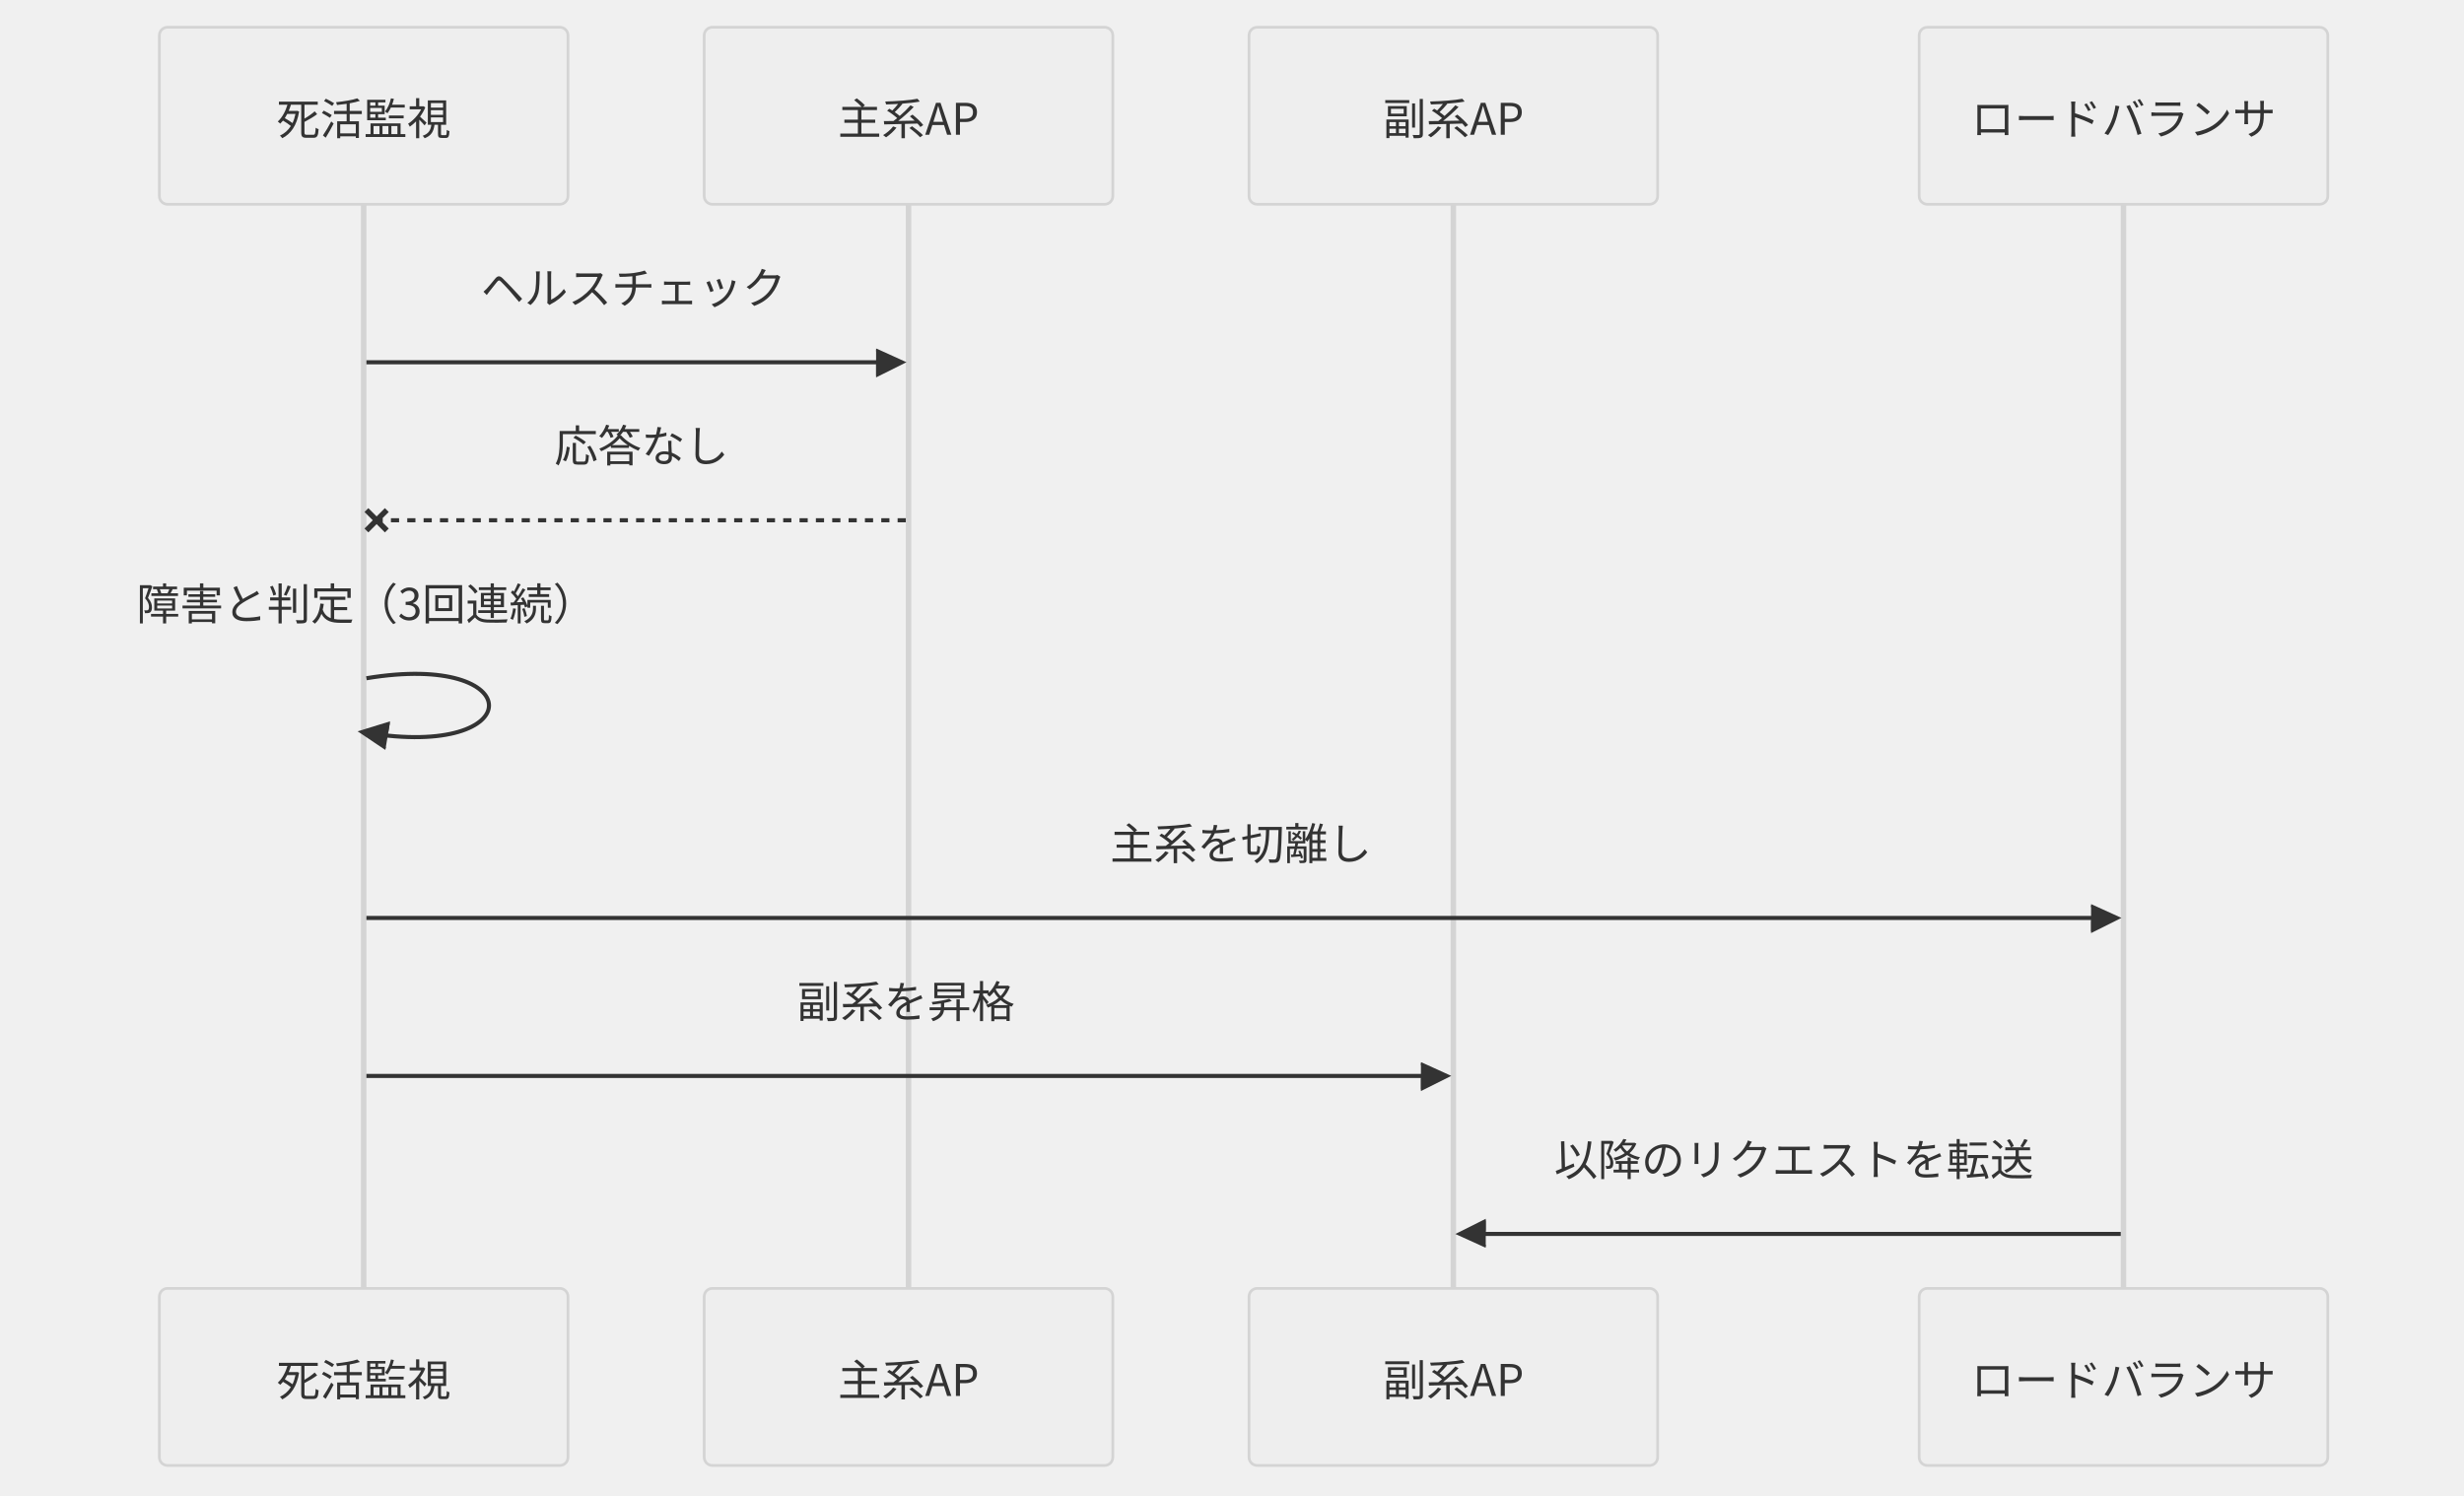
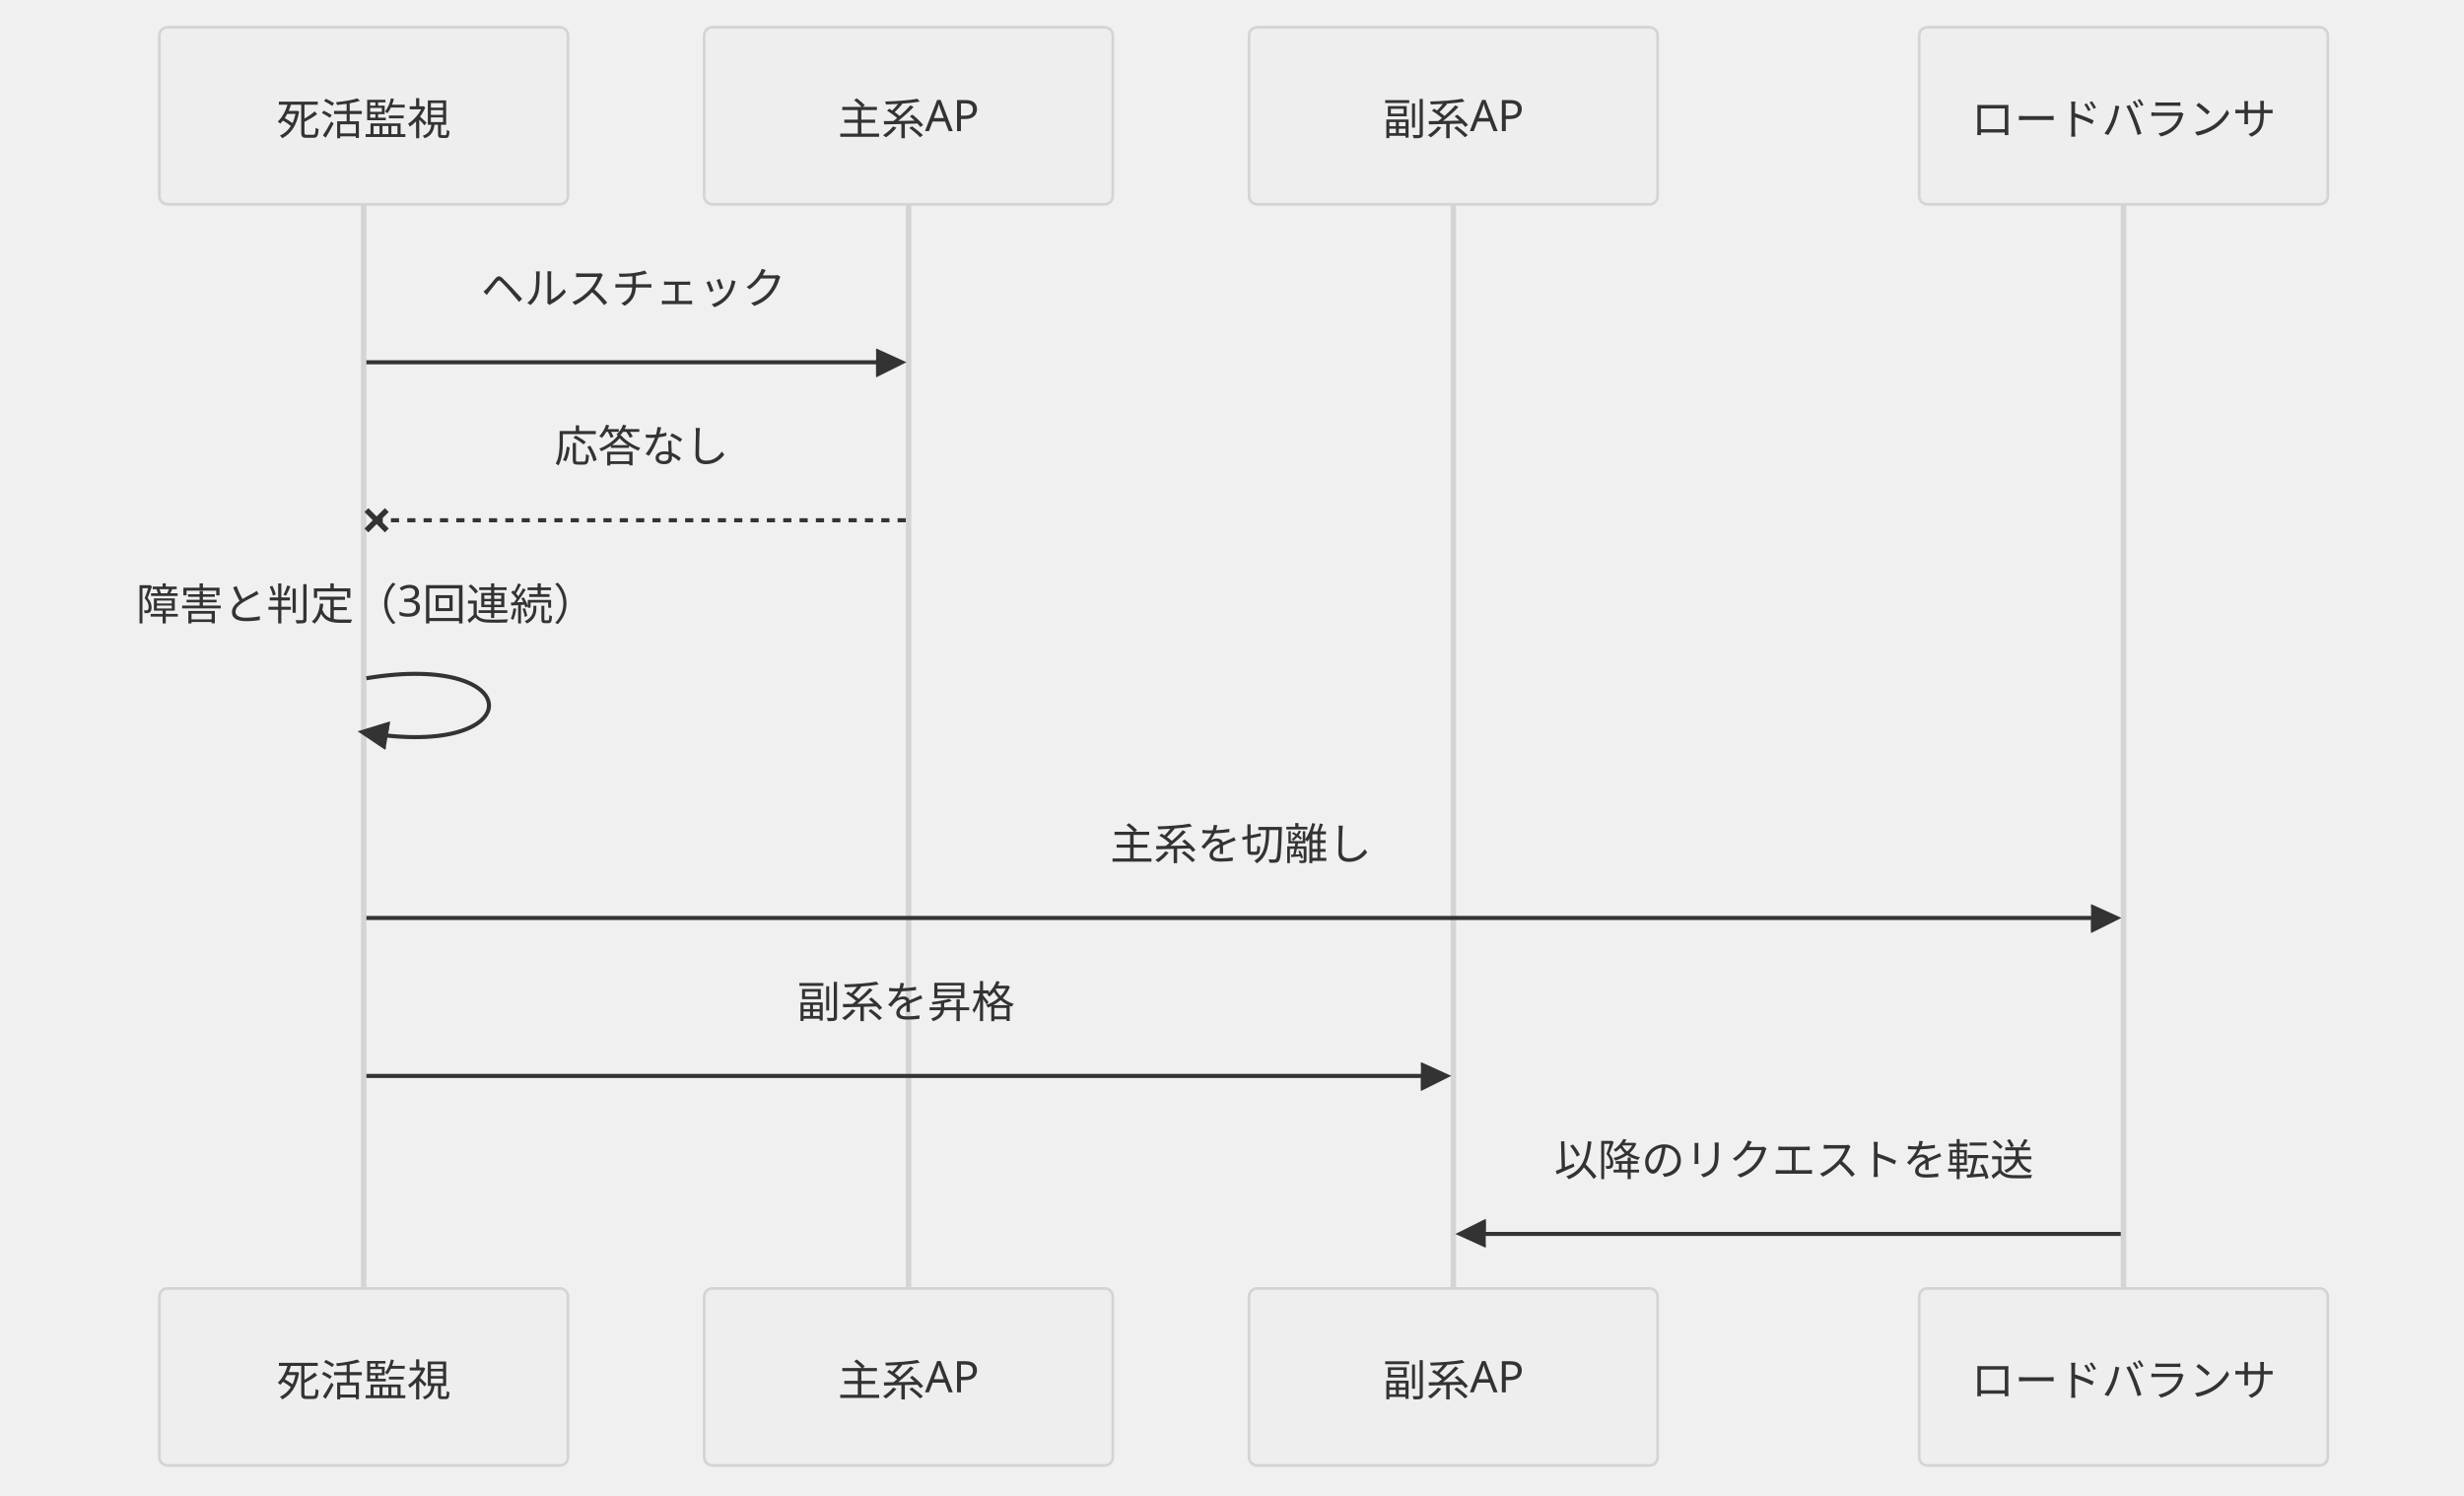
<svg xmlns="http://www.w3.org/2000/svg" id="my-svg" width="100%" style="max-width: 904.5px; background-color: transparent;" viewBox="-58.5 -10 904.5 549" role="graphics-document document" aria-roledescription="sequence">
  <g>
    <rect x="646" y="463" fill="#eaeaea" stroke="#666" width="150" height="65" name="L" rx="3" ry="3" class="actor actor-bottom" />
    <text x="721" y="495.5" dominant-baseline="central" alignment-baseline="central" class="actor actor-box" style="text-anchor: middle; font-size: 16px; font-weight: 400;">
      <tspan x="721" dy="0">ロードバランサ</tspan>
    </text>
  </g>
  <g>
    <rect x="400" y="463" fill="#eaeaea" stroke="#666" width="150" height="65" name="B" rx="3" ry="3" class="actor actor-bottom" />
    <text x="475" y="495.5" dominant-baseline="central" alignment-baseline="central" class="actor actor-box" style="text-anchor: middle; font-size: 16px; font-weight: 400;">
      <tspan x="475" dy="0">副系AP</tspan>
    </text>
  </g>
  <g>
    <rect x="200" y="463" fill="#eaeaea" stroke="#666" width="150" height="65" name="P" rx="3" ry="3" class="actor actor-bottom" />
    <text x="275" y="495.5" dominant-baseline="central" alignment-baseline="central" class="actor actor-box" style="text-anchor: middle; font-size: 16px; font-weight: 400;">
      <tspan x="275" dy="0">主系AP</tspan>
    </text>
  </g>
  <g>
    <rect x="0" y="463" fill="#eaeaea" stroke="#666" width="150" height="65" name="H" rx="3" ry="3" class="actor actor-bottom" />
    <text x="75" y="495.5" dominant-baseline="central" alignment-baseline="central" class="actor actor-box" style="text-anchor: middle; font-size: 16px; font-weight: 400;">
      <tspan x="75" dy="0">死活監視</tspan>
    </text>
  </g>
  <g>
    <line id="actor3" x1="721" y1="65" x2="721" y2="463" class="actor-line 200" stroke-width="0.5px" stroke="#999" name="L" data-et="life-line" data-id="L" />
    <g id="root-3" data-et="participant" data-type="participant" data-id="L">
      <rect x="646" y="0" fill="#eaeaea" stroke="#666" width="150" height="65" name="L" rx="3" ry="3" class="actor actor-top" />
      <text x="721" y="32.5" dominant-baseline="central" alignment-baseline="central" class="actor actor-box" style="text-anchor: middle; font-size: 16px; font-weight: 400;">
        <tspan x="721" dy="0">ロードバランサ</tspan>
      </text>
    </g>
  </g>
  <g>
    <line id="actor2" x1="475" y1="65" x2="475" y2="463" class="actor-line 200" stroke-width="0.5px" stroke="#999" name="B" data-et="life-line" data-id="B" />
    <g id="root-2" data-et="participant" data-type="participant" data-id="B">
      <rect x="400" y="0" fill="#eaeaea" stroke="#666" width="150" height="65" name="B" rx="3" ry="3" class="actor actor-top" />
      <text x="475" y="32.5" dominant-baseline="central" alignment-baseline="central" class="actor actor-box" style="text-anchor: middle; font-size: 16px; font-weight: 400;">
        <tspan x="475" dy="0">副系AP</tspan>
      </text>
    </g>
  </g>
  <g>
    <line id="actor1" x1="275" y1="65" x2="275" y2="463" class="actor-line 200" stroke-width="0.5px" stroke="#999" name="P" data-et="life-line" data-id="P" />
    <g id="root-1" data-et="participant" data-type="participant" data-id="P">
      <rect x="200" y="0" fill="#eaeaea" stroke="#666" width="150" height="65" name="P" rx="3" ry="3" class="actor actor-top" />
      <text x="275" y="32.5" dominant-baseline="central" alignment-baseline="central" class="actor actor-box" style="text-anchor: middle; font-size: 16px; font-weight: 400;">
        <tspan x="275" dy="0">主系AP</tspan>
      </text>
    </g>
  </g>
  <g>
    <line id="actor0" x1="75" y1="65" x2="75" y2="463" class="actor-line 200" stroke-width="0.5px" stroke="#999" name="H" data-et="life-line" data-id="H" />
    <g id="root-0" data-et="participant" data-type="participant" data-id="H">
      <rect x="0" y="0" fill="#eaeaea" stroke="#666" width="150" height="65" name="H" rx="3" ry="3" class="actor actor-top" />
      <text x="75" y="32.5" dominant-baseline="central" alignment-baseline="central" class="actor actor-box" style="text-anchor: middle; font-size: 16px; font-weight: 400;">
        <tspan x="75" dy="0">死活監視</tspan>
      </text>
    </g>
  </g>
-   <style>#my-svg{font-family:Noto Sans CJK JP,Yu Gothic,sans-serif;font-size:16px;fill:#000000;}@keyframes edge-animation-frame{from{stroke-dashoffset:0;}}@keyframes dash{to{stroke-dashoffset:0;}}#my-svg .edge-animation-slow{stroke-dasharray:9,5!important;stroke-dashoffset:900;animation:dash 50s linear infinite;stroke-linecap:round;}#my-svg .edge-animation-fast{stroke-dasharray:9,5!important;stroke-dashoffset:900;animation:dash 20s linear infinite;stroke-linecap:round;}#my-svg .error-icon{fill:#552222;}#my-svg .error-text{fill:#552222;stroke:#552222;}#my-svg .edge-thickness-normal{stroke-width:1px;}#my-svg .edge-thickness-thick{stroke-width:3.5px;}#my-svg .edge-pattern-solid{stroke-dasharray:0;}#my-svg .edge-thickness-invisible{stroke-width:0;fill:none;}#my-svg .edge-pattern-dashed{stroke-dasharray:3;}#my-svg .edge-pattern-dotted{stroke-dasharray:2;}#my-svg .marker{fill:#666;stroke:#666;}#my-svg .marker.cross{stroke:#666;}#my-svg svg{font-family:Noto Sans CJK JP,Yu Gothic,sans-serif;font-size:16px;}#my-svg p{margin:0;}#my-svg .actor{stroke:hsl(0, 0%, 83%);fill:#eee;stroke-width:1;}#my-svg rect.actor.outer-path[data-look="neo"]{filter:drop-shadow( 1px 2px 2px rgba(185,185,185,1));}#my-svg rect.note[data-look="neo"]{stroke:#999;fill:#666;filter:drop-shadow( 1px 2px 2px rgba(185,185,185,1));}#my-svg text.actor&gt;tspan{fill:#333;stroke:none;}#my-svg .actor-line{stroke:hsl(0, 0%, 83%);}#my-svg .innerArc{stroke-width:1.5;stroke-dasharray:none;}#my-svg .messageLine0{stroke-width:1.5;stroke-dasharray:none;stroke:#333;}#my-svg .messageLine1{stroke-width:1.5;stroke-dasharray:2,2;stroke:#333;}#my-svg [id$="-arrowhead"] path{fill:#333;stroke:#333;}#my-svg .sequenceNumber{fill:white;}#my-svg [id$="-sequencenumber"]{fill:#333;}#my-svg [id$="-crosshead"] path{fill:#333;stroke:#333;}#my-svg .messageText{fill:#333;stroke:none;}#my-svg .labelBox{stroke:hsl(0, 0%, 83%);fill:#eee;filter:none;}#my-svg .labelText,#my-svg .labelText&gt;tspan{fill:#333;stroke:none;}#my-svg .loopText,#my-svg .loopText&gt;tspan{fill:#333;stroke:none;}#my-svg .sectionTitle,#my-svg .sectionTitle&gt;tspan{fill:#333;stroke:none;}#my-svg .loopLine{stroke-width:2px;stroke-dasharray:2,2;stroke:hsl(0, 0%, 83%);fill:hsl(0, 0%, 83%);}#my-svg .note{stroke:#999;fill:#666;}#my-svg .noteText,#my-svg .noteText&gt;tspan{fill:#fff;stroke:none;font-weight:normal;}#my-svg .activation0{fill:#f4f4f4;stroke:#666;}#my-svg .activation1{fill:#f4f4f4;stroke:#666;}#my-svg .activation2{fill:#f4f4f4;stroke:#666;}#my-svg .actorPopupMenu{position:absolute;}#my-svg .actorPopupMenuPanel{position:absolute;fill:#eee;box-shadow:0px 8px 16px 0px rgba(0,0,0,0.2);filter:drop-shadow(3px 5px 2px rgb(0 0 0 / 0.4));}#my-svg .actor-man circle,#my-svg line{fill:#eee;stroke-width:2px;}#my-svg g rect.rect{filter:drop-shadow( 1px 2px 2px rgba(185,185,185,1));stroke:#999;}#my-svg .node .neo-node{stroke:#999;}#my-svg [data-look="neo"].node rect,#my-svg [data-look="neo"].cluster rect,#my-svg [data-look="neo"].node polygon{stroke:url(#my-svg-gradient);filter:drop-shadow( 1px 2px 2px rgba(185,185,185,1));}#my-svg [data-look="neo"].swimlane.cluster rect{filter:none;}#my-svg [data-look="neo"].node path{stroke:url(#my-svg-gradient);stroke-width:1px;}#my-svg [data-look="neo"].node .outer-path{filter:drop-shadow( 1px 2px 2px rgba(185,185,185,1));}#my-svg [data-look="neo"].node .neo-line path{stroke:#999;filter:none;}#my-svg [data-look="neo"].node circle{stroke:url(#my-svg-gradient);filter:drop-shadow( 1px 2px 2px rgba(185,185,185,1));}#my-svg [data-look="neo"].node circle .state-start{fill:#000000;}#my-svg [data-look="neo"].icon-shape .icon{fill:url(#my-svg-gradient);filter:drop-shadow( 1px 2px 2px rgba(185,185,185,1));}#my-svg [data-look="neo"].icon-shape .icon-neo path{stroke:url(#my-svg-gradient);filter:drop-shadow( 1px 2px 2px rgba(185,185,185,1));}#my-svg :root{--mermaid-font-family:"trebuchet ms",verdana,arial,sans-serif;}</style>
+   <style>#my-svg{font-family:Meiryo UI,Yu Gothic,MS PGothic,sans-serif;font-size:16px;fill:#000000;}@keyframes edge-animation-frame{from{stroke-dashoffset:0;}}@keyframes dash{to{stroke-dashoffset:0;}}#my-svg .edge-animation-slow{stroke-dasharray:9,5!important;stroke-dashoffset:900;animation:dash 50s linear infinite;stroke-linecap:round;}#my-svg .edge-animation-fast{stroke-dasharray:9,5!important;stroke-dashoffset:900;animation:dash 20s linear infinite;stroke-linecap:round;}#my-svg .error-icon{fill:#552222;}#my-svg .error-text{fill:#552222;stroke:#552222;}#my-svg .edge-thickness-normal{stroke-width:1px;}#my-svg .edge-thickness-thick{stroke-width:3.5px;}#my-svg .edge-pattern-solid{stroke-dasharray:0;}#my-svg .edge-thickness-invisible{stroke-width:0;fill:none;}#my-svg .edge-pattern-dashed{stroke-dasharray:3;}#my-svg .edge-pattern-dotted{stroke-dasharray:2;}#my-svg .marker{fill:#666;stroke:#666;}#my-svg .marker.cross{stroke:#666;}#my-svg svg{font-family:Meiryo UI,Yu Gothic,MS PGothic,sans-serif;font-size:16px;}#my-svg p{margin:0;}#my-svg .actor{stroke:hsl(0, 0%, 83%);fill:#eee;stroke-width:1;}#my-svg rect.actor.outer-path[data-look="neo"]{filter:drop-shadow( 1px 2px 2px rgba(185,185,185,1));}#my-svg rect.note[data-look="neo"]{stroke:#999;fill:#666;filter:drop-shadow( 1px 2px 2px rgba(185,185,185,1));}#my-svg text.actor&gt;tspan{fill:#333;stroke:none;}#my-svg .actor-line{stroke:hsl(0, 0%, 83%);}#my-svg .innerArc{stroke-width:1.5;stroke-dasharray:none;}#my-svg .messageLine0{stroke-width:1.5;stroke-dasharray:none;stroke:#333;}#my-svg .messageLine1{stroke-width:1.5;stroke-dasharray:2,2;stroke:#333;}#my-svg [id$="-arrowhead"] path{fill:#333;stroke:#333;}#my-svg .sequenceNumber{fill:white;}#my-svg [id$="-sequencenumber"]{fill:#333;}#my-svg [id$="-crosshead"] path{fill:#333;stroke:#333;}#my-svg .messageText{fill:#333;stroke:none;}#my-svg .labelBox{stroke:hsl(0, 0%, 83%);fill:#eee;filter:none;}#my-svg .labelText,#my-svg .labelText&gt;tspan{fill:#333;stroke:none;}#my-svg .loopText,#my-svg .loopText&gt;tspan{fill:#333;stroke:none;}#my-svg .sectionTitle,#my-svg .sectionTitle&gt;tspan{fill:#333;stroke:none;}#my-svg .loopLine{stroke-width:2px;stroke-dasharray:2,2;stroke:hsl(0, 0%, 83%);fill:hsl(0, 0%, 83%);}#my-svg .note{stroke:#999;fill:#666;}#my-svg .noteText,#my-svg .noteText&gt;tspan{fill:#fff;stroke:none;font-weight:normal;}#my-svg .activation0{fill:#f4f4f4;stroke:#666;}#my-svg .activation1{fill:#f4f4f4;stroke:#666;}#my-svg .activation2{fill:#f4f4f4;stroke:#666;}#my-svg .actorPopupMenu{position:absolute;}#my-svg .actorPopupMenuPanel{position:absolute;fill:#eee;box-shadow:0px 8px 16px 0px rgba(0,0,0,0.2);filter:drop-shadow(3px 5px 2px rgb(0 0 0 / 0.4));}#my-svg .actor-man circle,#my-svg line{fill:#eee;stroke-width:2px;}#my-svg g rect.rect{filter:drop-shadow( 1px 2px 2px rgba(185,185,185,1));stroke:#999;}#my-svg .node .neo-node{stroke:#999;}#my-svg [data-look="neo"].node rect,#my-svg [data-look="neo"].cluster rect,#my-svg [data-look="neo"].node polygon{stroke:url(#my-svg-gradient);filter:drop-shadow( 1px 2px 2px rgba(185,185,185,1));}#my-svg [data-look="neo"].swimlane.cluster rect{filter:none;}#my-svg [data-look="neo"].node path{stroke:url(#my-svg-gradient);stroke-width:1px;}#my-svg [data-look="neo"].node .outer-path{filter:drop-shadow( 1px 2px 2px rgba(185,185,185,1));}#my-svg [data-look="neo"].node .neo-line path{stroke:#999;filter:none;}#my-svg [data-look="neo"].node circle{stroke:url(#my-svg-gradient);filter:drop-shadow( 1px 2px 2px rgba(185,185,185,1));}#my-svg [data-look="neo"].node circle .state-start{fill:#000000;}#my-svg [data-look="neo"].icon-shape .icon{fill:url(#my-svg-gradient);filter:drop-shadow( 1px 2px 2px rgba(185,185,185,1));}#my-svg [data-look="neo"].icon-shape .icon-neo path{stroke:url(#my-svg-gradient);filter:drop-shadow( 1px 2px 2px rgba(185,185,185,1));}#my-svg :root{--mermaid-font-family:"trebuchet ms",verdana,arial,sans-serif;}</style>
  <g />
  <defs>
    <symbol id="my-svg-computer" width="24" height="24">
      <path transform="scale(.5)" d="M2 2v13h20v-13h-20zm18 11h-16v-9h16v9zm-10.228 6l.466-1h3.524l.467 1h-4.457zm14.228 3h-24l2-6h2.104l-1.33 4h18.45l-1.297-4h2.073l2 6zm-5-10h-14v-7h14v7z" />
    </symbol>
  </defs>
  <defs>
    <symbol id="my-svg-database" fill-rule="evenodd" clip-rule="evenodd">
      <path transform="scale(.5)" d="M12.258.001l.256.004.255.005.253.008.251.01.249.012.247.015.246.016.242.019.241.02.239.023.236.024.233.027.231.028.229.031.225.032.223.034.22.036.217.038.214.04.211.041.208.043.205.045.201.046.198.048.194.05.191.051.187.053.183.054.18.056.175.057.172.059.168.06.163.061.16.063.155.064.15.066.074.033.073.033.071.034.07.034.069.035.068.035.067.035.066.035.064.036.064.036.062.036.06.036.06.037.058.037.058.037.055.038.055.038.053.038.052.038.051.039.05.039.048.039.047.039.045.04.044.04.043.04.041.04.04.041.039.041.037.041.036.041.034.041.033.042.032.042.03.042.029.042.027.042.026.043.024.043.023.043.021.043.02.043.018.044.017.043.015.044.013.044.012.044.011.045.009.044.007.045.006.045.004.045.002.045.001.045v17l-.001.045-.002.045-.004.045-.006.045-.007.045-.009.044-.011.045-.012.044-.013.044-.015.044-.017.043-.018.044-.02.043-.021.043-.023.043-.024.043-.026.043-.027.042-.029.042-.03.042-.032.042-.033.042-.034.041-.036.041-.037.041-.039.041-.04.041-.041.04-.043.04-.044.04-.045.04-.047.039-.048.039-.05.039-.051.039-.052.038-.053.038-.055.038-.055.038-.058.037-.058.037-.06.037-.06.036-.062.036-.064.036-.064.036-.066.035-.067.035-.068.035-.069.035-.07.034-.071.034-.073.033-.074.033-.15.066-.155.064-.16.063-.163.061-.168.06-.172.059-.175.057-.18.056-.183.054-.187.053-.191.051-.194.05-.198.048-.201.046-.205.045-.208.043-.211.041-.214.04-.217.038-.22.036-.223.034-.225.032-.229.031-.231.028-.233.027-.236.024-.239.023-.241.02-.242.019-.246.016-.247.015-.249.012-.251.01-.253.008-.255.005-.256.004-.258.001-.258-.001-.256-.004-.255-.005-.253-.008-.251-.01-.249-.012-.247-.015-.245-.016-.243-.019-.241-.02-.238-.023-.236-.024-.234-.027-.231-.028-.228-.031-.226-.032-.223-.034-.22-.036-.217-.038-.214-.04-.211-.041-.208-.043-.204-.045-.201-.046-.198-.048-.195-.05-.19-.051-.187-.053-.184-.054-.179-.056-.176-.057-.172-.059-.167-.06-.164-.061-.159-.063-.155-.064-.151-.066-.074-.033-.072-.033-.072-.034-.07-.034-.069-.035-.068-.035-.067-.035-.066-.035-.064-.036-.063-.036-.062-.036-.061-.036-.06-.037-.058-.037-.057-.037-.056-.038-.055-.038-.053-.038-.052-.038-.051-.039-.049-.039-.049-.039-.046-.039-.046-.04-.044-.04-.043-.04-.041-.04-.04-.041-.039-.041-.037-.041-.036-.041-.034-.041-.033-.042-.032-.042-.03-.042-.029-.042-.027-.042-.026-.043-.024-.043-.023-.043-.021-.043-.02-.043-.018-.044-.017-.043-.015-.044-.013-.044-.012-.044-.011-.045-.009-.044-.007-.045-.006-.045-.004-.045-.002-.045-.001-.045v-17l.001-.045.002-.045.004-.045.006-.045.007-.045.009-.044.011-.045.012-.044.013-.044.015-.044.017-.043.018-.044.02-.043.021-.043.023-.043.024-.043.026-.043.027-.042.029-.042.03-.042.032-.042.033-.042.034-.041.036-.041.037-.041.039-.041.04-.041.041-.04.043-.04.044-.04.046-.04.046-.039.049-.039.049-.039.051-.039.052-.038.053-.038.055-.038.056-.038.057-.037.058-.037.06-.037.061-.036.062-.036.063-.036.064-.036.066-.035.067-.035.068-.035.069-.035.07-.034.072-.034.072-.033.074-.033.151-.066.155-.064.159-.063.164-.061.167-.06.172-.059.176-.057.179-.056.184-.054.187-.053.19-.051.195-.05.198-.048.201-.046.204-.045.208-.043.211-.041.214-.04.217-.038.22-.036.223-.034.226-.032.228-.031.231-.028.234-.027.236-.024.238-.023.241-.02.243-.019.245-.016.247-.015.249-.012.251-.01.253-.008.255-.005.256-.004.258-.001.258.001zm-9.258 20.499v.01l.001.021.003.021.004.022.005.021.006.022.007.022.009.023.01.022.011.023.012.023.013.023.015.023.016.024.017.023.018.024.019.024.021.024.022.025.023.024.024.025.052.049.056.05.061.051.066.051.07.051.075.051.079.052.084.052.088.052.092.052.097.052.102.051.105.052.11.052.114.051.119.051.123.051.127.05.131.05.135.05.139.048.144.049.147.047.152.047.155.047.16.045.163.045.167.043.171.043.176.041.178.041.183.039.187.039.19.037.194.035.197.035.202.033.204.031.209.03.212.029.216.027.219.025.222.024.226.021.23.02.233.018.236.016.24.015.243.012.246.01.249.008.253.005.256.004.259.001.26-.001.257-.004.254-.005.25-.008.247-.011.244-.012.241-.014.237-.016.233-.018.231-.021.226-.021.224-.024.22-.026.216-.027.212-.028.21-.031.205-.031.202-.034.198-.034.194-.036.191-.037.187-.039.183-.04.179-.04.175-.042.172-.043.168-.044.163-.045.16-.046.155-.046.152-.047.148-.048.143-.049.139-.049.136-.05.131-.05.126-.05.123-.051.118-.052.114-.051.11-.052.106-.052.101-.052.096-.052.092-.052.088-.053.083-.051.079-.052.074-.052.07-.051.065-.051.06-.051.056-.05.051-.05.023-.024.023-.025.021-.024.02-.024.019-.024.018-.024.017-.024.015-.023.014-.024.013-.023.012-.023.01-.023.01-.022.008-.022.006-.022.006-.022.004-.022.004-.021.001-.021.001-.021v-4.127l-.077.055-.08.053-.083.054-.085.053-.087.052-.09.052-.093.051-.095.05-.097.05-.1.049-.102.049-.105.048-.106.047-.109.047-.111.046-.114.045-.115.045-.118.044-.12.043-.122.042-.124.042-.126.041-.128.04-.13.04-.132.038-.134.038-.135.037-.138.037-.139.035-.142.035-.143.034-.144.033-.147.032-.148.031-.15.03-.151.03-.153.029-.154.027-.156.027-.158.026-.159.025-.161.024-.162.023-.163.022-.165.021-.166.02-.167.019-.169.018-.169.017-.171.016-.173.015-.173.014-.175.013-.175.012-.177.011-.178.01-.179.008-.179.008-.181.006-.182.005-.182.004-.184.003-.184.002h-.37l-.184-.002-.184-.003-.182-.004-.182-.005-.181-.006-.179-.008-.179-.008-.178-.01-.176-.011-.176-.012-.175-.013-.173-.014-.172-.015-.171-.016-.17-.017-.169-.018-.167-.019-.166-.02-.165-.021-.163-.022-.162-.023-.161-.024-.159-.025-.157-.026-.156-.027-.155-.027-.153-.029-.151-.03-.15-.03-.148-.031-.146-.032-.145-.033-.143-.034-.141-.035-.14-.035-.137-.037-.136-.037-.134-.038-.132-.038-.13-.04-.128-.04-.126-.041-.124-.042-.122-.042-.12-.044-.117-.043-.116-.045-.113-.045-.112-.046-.109-.047-.106-.047-.105-.048-.102-.049-.1-.049-.097-.05-.095-.05-.093-.052-.09-.051-.087-.052-.085-.053-.083-.054-.08-.054-.077-.054v4.127zm0-5.654v.011l.001.021.003.021.004.021.005.022.006.022.007.022.009.022.01.022.011.023.012.023.013.023.015.024.016.023.017.024.018.024.019.024.021.024.022.024.023.025.024.024.052.05.056.05.061.05.066.051.07.051.075.052.079.051.084.052.088.052.092.052.097.052.102.052.105.052.11.051.114.051.119.052.123.05.127.051.131.05.135.049.139.049.144.048.147.048.152.047.155.046.16.045.163.045.167.044.171.042.176.042.178.04.183.04.187.038.19.037.194.036.197.034.202.033.204.032.209.03.212.028.216.027.219.025.222.024.226.022.23.02.233.018.236.016.24.014.243.012.246.01.249.008.253.006.256.003.259.001.26-.001.257-.003.254-.006.25-.008.247-.01.244-.012.241-.015.237-.016.233-.018.231-.02.226-.022.224-.024.22-.025.216-.027.212-.029.21-.03.205-.032.202-.033.198-.035.194-.036.191-.037.187-.039.183-.039.179-.041.175-.042.172-.043.168-.044.163-.045.16-.045.155-.047.152-.047.148-.048.143-.048.139-.05.136-.049.131-.05.126-.051.123-.051.118-.051.114-.052.11-.052.106-.052.101-.052.096-.052.092-.052.088-.052.083-.052.079-.052.074-.051.07-.052.065-.051.06-.05.056-.051.051-.049.023-.025.023-.024.021-.025.02-.024.019-.024.018-.024.017-.024.015-.023.014-.023.013-.024.012-.022.01-.023.01-.023.008-.022.006-.022.006-.022.004-.021.004-.022.001-.021.001-.021v-4.139l-.077.054-.08.054-.083.054-.085.052-.087.053-.09.051-.093.051-.095.051-.097.05-.1.049-.102.049-.105.048-.106.047-.109.047-.111.046-.114.045-.115.044-.118.044-.12.044-.122.042-.124.042-.126.041-.128.04-.13.039-.132.039-.134.038-.135.037-.138.036-.139.036-.142.035-.143.033-.144.033-.147.033-.148.031-.15.03-.151.03-.153.028-.154.028-.156.027-.158.026-.159.025-.161.024-.162.023-.163.022-.165.021-.166.02-.167.019-.169.018-.169.017-.171.016-.173.015-.173.014-.175.013-.175.012-.177.011-.178.009-.179.009-.179.007-.181.007-.182.005-.182.004-.184.003-.184.002h-.37l-.184-.002-.184-.003-.182-.004-.182-.005-.181-.007-.179-.007-.179-.009-.178-.009-.176-.011-.176-.012-.175-.013-.173-.014-.172-.015-.171-.016-.17-.017-.169-.018-.167-.019-.166-.02-.165-.021-.163-.022-.162-.023-.161-.024-.159-.025-.157-.026-.156-.027-.155-.028-.153-.028-.151-.03-.15-.03-.148-.031-.146-.033-.145-.033-.143-.033-.141-.035-.14-.036-.137-.036-.136-.037-.134-.038-.132-.039-.13-.039-.128-.04-.126-.041-.124-.042-.122-.043-.12-.043-.117-.044-.116-.044-.113-.046-.112-.046-.109-.046-.106-.047-.105-.048-.102-.049-.1-.049-.097-.05-.095-.051-.093-.051-.09-.051-.087-.053-.085-.052-.083-.054-.08-.054-.077-.054v4.139zm0-5.666v.011l.001.02.003.022.004.021.005.022.006.021.007.022.009.023.01.022.011.023.012.023.013.023.015.023.016.024.017.024.018.023.019.024.021.025.022.024.023.024.024.025.052.05.056.05.061.05.066.051.07.051.075.052.079.051.084.052.088.052.092.052.097.052.102.052.105.051.11.052.114.051.119.051.123.051.127.05.131.05.135.05.139.049.144.048.147.048.152.047.155.046.16.045.163.045.167.043.171.043.176.042.178.04.183.04.187.038.19.037.194.036.197.034.202.033.204.032.209.03.212.028.216.027.219.025.222.024.226.021.23.02.233.018.236.017.24.014.243.012.246.01.249.008.253.006.256.003.259.001.26-.001.257-.003.254-.006.25-.008.247-.01.244-.013.241-.014.237-.016.233-.018.231-.02.226-.022.224-.024.22-.025.216-.027.212-.029.21-.03.205-.032.202-.033.198-.035.194-.036.191-.037.187-.039.183-.039.179-.041.175-.042.172-.043.168-.044.163-.045.16-.045.155-.047.152-.047.148-.048.143-.049.139-.049.136-.049.131-.051.126-.05.123-.051.118-.052.114-.051.11-.052.106-.052.101-.052.096-.052.092-.052.088-.052.083-.052.079-.052.074-.052.07-.051.065-.051.06-.051.056-.05.051-.049.023-.025.023-.025.021-.024.02-.024.019-.024.018-.024.017-.024.015-.023.014-.024.013-.023.012-.023.01-.022.01-.023.008-.022.006-.022.006-.022.004-.022.004-.021.001-.021.001-.021v-4.153l-.077.054-.08.054-.083.053-.085.053-.087.053-.09.051-.093.051-.095.051-.097.05-.1.049-.102.048-.105.048-.106.048-.109.046-.111.046-.114.046-.115.044-.118.044-.12.043-.122.043-.124.042-.126.041-.128.04-.13.039-.132.039-.134.038-.135.037-.138.036-.139.036-.142.034-.143.034-.144.033-.147.032-.148.032-.15.03-.151.03-.153.028-.154.028-.156.027-.158.026-.159.024-.161.024-.162.023-.163.023-.165.021-.166.02-.167.019-.169.018-.169.017-.171.016-.173.015-.173.014-.175.013-.175.012-.177.01-.178.01-.179.009-.179.007-.181.006-.182.006-.182.004-.184.003-.184.001-.185.001-.185-.001-.184-.001-.184-.003-.182-.004-.182-.006-.181-.006-.179-.007-.179-.009-.178-.01-.176-.01-.176-.012-.175-.013-.173-.014-.172-.015-.171-.016-.17-.017-.169-.018-.167-.019-.166-.02-.165-.021-.163-.023-.162-.023-.161-.024-.159-.024-.157-.026-.156-.027-.155-.028-.153-.028-.151-.03-.15-.03-.148-.032-.146-.032-.145-.033-.143-.034-.141-.034-.14-.036-.137-.036-.136-.037-.134-.038-.132-.039-.13-.039-.128-.041-.126-.041-.124-.041-.122-.043-.12-.043-.117-.044-.116-.044-.113-.046-.112-.046-.109-.046-.106-.048-.105-.048-.102-.048-.1-.05-.097-.049-.095-.051-.093-.051-.09-.052-.087-.052-.085-.053-.083-.053-.08-.054-.077-.054v4.153zm8.74-8.179l-.257.004-.254.005-.25.008-.247.011-.244.012-.241.014-.237.016-.233.018-.231.021-.226.022-.224.023-.22.026-.216.027-.212.028-.21.031-.205.032-.202.033-.198.034-.194.036-.191.038-.187.038-.183.04-.179.041-.175.042-.172.043-.168.043-.163.045-.16.046-.155.046-.152.048-.148.048-.143.048-.139.049-.136.05-.131.05-.126.051-.123.051-.118.051-.114.052-.11.052-.106.052-.101.052-.096.052-.092.052-.088.052-.083.052-.079.052-.074.051-.07.052-.065.051-.06.05-.056.05-.051.05-.023.025-.023.024-.021.024-.02.025-.019.024-.018.024-.017.023-.015.024-.014.023-.013.023-.012.023-.01.023-.01.022-.008.022-.006.023-.006.021-.004.022-.004.021-.001.021-.001.021.001.021.001.021.004.021.004.022.006.021.006.023.008.022.01.022.01.023.012.023.013.023.014.023.015.024.017.023.018.024.019.024.02.025.021.024.023.024.023.025.051.05.056.05.06.05.065.051.07.052.074.051.079.052.083.052.088.052.092.052.096.052.101.052.106.052.11.052.114.052.118.051.123.051.126.051.131.05.136.05.139.049.143.048.148.048.152.048.155.046.16.046.163.045.168.043.172.043.175.042.179.041.183.04.187.038.191.038.194.036.198.034.202.033.205.032.21.031.212.028.216.027.22.026.224.023.226.022.231.021.233.018.237.016.241.014.244.012.247.011.25.008.254.005.257.004.26.001.26-.001.257-.004.254-.005.25-.008.247-.011.244-.012.241-.014.237-.016.233-.018.231-.021.226-.022.224-.023.22-.026.216-.027.212-.028.21-.031.205-.032.202-.033.198-.034.194-.036.191-.038.187-.038.183-.04.179-.041.175-.042.172-.043.168-.043.163-.045.16-.046.155-.046.152-.048.148-.048.143-.048.139-.049.136-.05.131-.05.126-.051.123-.051.118-.051.114-.052.11-.052.106-.052.101-.052.096-.052.092-.052.088-.052.083-.052.079-.052.074-.051.07-.052.065-.051.06-.05.056-.05.051-.05.023-.025.023-.024.021-.024.02-.025.019-.024.018-.024.017-.023.015-.024.014-.023.013-.023.012-.023.01-.023.01-.022.008-.022.006-.023.006-.021.004-.022.004-.021.001-.021.001-.021-.001-.021-.001-.021-.004-.021-.004-.022-.006-.021-.006-.023-.008-.022-.01-.022-.01-.023-.012-.023-.013-.023-.014-.023-.015-.024-.017-.023-.018-.024-.019-.024-.02-.025-.021-.024-.023-.024-.023-.025-.051-.05-.056-.05-.06-.05-.065-.051-.07-.052-.074-.051-.079-.052-.083-.052-.088-.052-.092-.052-.096-.052-.101-.052-.106-.052-.11-.052-.114-.052-.118-.051-.123-.051-.126-.051-.131-.05-.136-.05-.139-.049-.143-.048-.148-.048-.152-.048-.155-.046-.16-.046-.163-.045-.168-.043-.172-.043-.175-.042-.179-.041-.183-.04-.187-.038-.191-.038-.194-.036-.198-.034-.202-.033-.205-.032-.21-.031-.212-.028-.216-.027-.22-.026-.224-.023-.226-.022-.231-.021-.233-.018-.237-.016-.241-.014-.244-.012-.247-.011-.25-.008-.254-.005-.257-.004-.26-.001-.26.001z" />
    </symbol>
  </defs>
  <defs>
    <symbol id="my-svg-clock" width="24" height="24">
      <path transform="scale(.5)" d="M12 2c5.514 0 10 4.486 10 10s-4.486 10-10 10-10-4.486-10-10 4.486-10 10-10zm0-2c-6.627 0-12 5.373-12 12s5.373 12 12 12 12-5.373 12-12-5.373-12-12-12zm5.848 12.459c.202.038.202.333.001.372-1.907.361-6.045 1.111-6.547 1.111-.719 0-1.301-.582-1.301-1.301 0-.512.77-5.447 1.125-7.445.034-.192.312-.181.343.014l.985 6.238 5.394 1.011z" />
    </symbol>
  </defs>
  <defs>
    <marker id="my-svg-arrowhead" refX="7.9" refY="5" markerUnits="userSpaceOnUse" markerWidth="12" markerHeight="12" orient="auto-start-reverse">
      <path d="M -1 0 L 10 5 L 0 10 z" />
    </marker>
  </defs>
  <defs>
    <marker id="my-svg-crosshead" markerWidth="15" markerHeight="8" orient="auto" refX="4" refY="4.5">
      <path fill="none" stroke="#000000" stroke-width="1pt" d="M 1,2 L 6,7 M 6,2 L 1,7" style="stroke-dasharray: 0, 0;" />
    </marker>
  </defs>
  <defs>
    <marker id="my-svg-filled-head" refX="15.5" refY="7" markerWidth="20" markerHeight="28" orient="auto">
      <path d="M 18,7 L9,13 L14,7 L9,1 Z" />
    </marker>
  </defs>
  <defs>
    <marker id="my-svg-sequencenumber" refX="15" refY="15" markerWidth="60" markerHeight="40" orient="auto">
      <circle cx="15" cy="15" r="6" />
    </marker>
  </defs>
  <defs>
    <marker id="my-svg-solidTopArrowHead" refX="7.9" refY="7.25" markerUnits="userSpaceOnUse" markerWidth="12" markerHeight="12" orient="auto-start-reverse">
      <path d="M 0 0 L 10 8 L 0 8 z" />
    </marker>
  </defs>
  <defs>
    <marker id="my-svg-solidBottomArrowHead" refX="7.9" refY="0.75" markerUnits="userSpaceOnUse" markerWidth="12" markerHeight="12" orient="auto-start-reverse">
      <path d="M 0 0 L 10 0 L 0 8 z" />
    </marker>
  </defs>
  <defs>
    <marker id="my-svg-stickTopArrowHead" refX="7.5" refY="7" markerUnits="userSpaceOnUse" markerWidth="12" markerHeight="12" orient="auto-start-reverse">
      <path d="M 0 0 L 7 7" stroke="black" stroke-width="1.5" fill="none" />
    </marker>
  </defs>
  <defs>
    <marker id="my-svg-stickBottomArrowHead" refX="7.5" refY="0" markerUnits="userSpaceOnUse" markerWidth="12" markerHeight="12" orient="auto-start-reverse">
      <path d="M 0 7 L 7 0" stroke="black" stroke-width="1.5" fill="none" />
    </marker>
  </defs>
  <text x="174" y="80" text-anchor="middle" dominant-baseline="middle" alignment-baseline="middle" class="messageText" dy="1em" style="font-size: 16px; font-weight: 400;">ヘルスチェック</text>
  <line x1="76" y1="123" x2="271" y2="123" class="messageLine0" data-et="message" data-id="i0" data-from="H" data-to="P" stroke-width="2" stroke="none" marker-end="url(#my-svg-arrowhead)" style="fill: none;" />
  <text x="177" y="138" text-anchor="middle" dominant-baseline="middle" alignment-baseline="middle" class="messageText" dy="1em" style="font-size: 16px; font-weight: 400;">応答なし</text>
  <line x1="274" y1="181" x2="79" y2="181" class="messageLine1" data-et="message" data-id="i1" data-from="P" data-to="H" stroke-width="2" stroke="none" marker-end="url(#my-svg-crosshead)" style="stroke-dasharray: 3, 3; fill: none;" />
  <text x="76" y="196" text-anchor="middle" dominant-baseline="middle" alignment-baseline="middle" class="messageText" dy="1em" style="font-size: 16px; font-weight: 400;">障害と判定（3回連続）</text>
  <path d="M 76,239 C 136,229 136,269 76,259" class="messageLine0" data-et="message" data-id="i2" data-from="H" data-to="H" stroke-width="2" stroke="none" marker-end="url(#my-svg-arrowhead)" style="fill: none;" />
  <text x="397" y="284" text-anchor="middle" dominant-baseline="middle" alignment-baseline="middle" class="messageText" dy="1em" style="font-size: 16px; font-weight: 400;">主系を切離し</text>
  <line x1="76" y1="327" x2="717" y2="327" class="messageLine0" data-et="message" data-id="i3" data-from="H" data-to="L" stroke-width="2" stroke="none" marker-end="url(#my-svg-arrowhead)" style="fill: none;" />
  <text x="274" y="342" text-anchor="middle" dominant-baseline="middle" alignment-baseline="middle" class="messageText" dy="1em" style="font-size: 16px; font-weight: 400;">副系を昇格</text>
  <line x1="76" y1="385" x2="471" y2="385" class="messageLine0" data-et="message" data-id="i4" data-from="H" data-to="B" stroke-width="2" stroke="none" marker-end="url(#my-svg-arrowhead)" style="fill: none;" />
  <text x="600" y="400" text-anchor="middle" dominant-baseline="middle" alignment-baseline="middle" class="messageText" dy="1em" style="font-size: 16px; font-weight: 400;">以降のリクエストを転送</text>
  <line x1="720" y1="443" x2="479" y2="443" class="messageLine0" data-et="message" data-id="i5" data-from="L" data-to="B" stroke-width="2" stroke="none" marker-end="url(#my-svg-arrowhead)" style="fill: none;" />
</svg>
